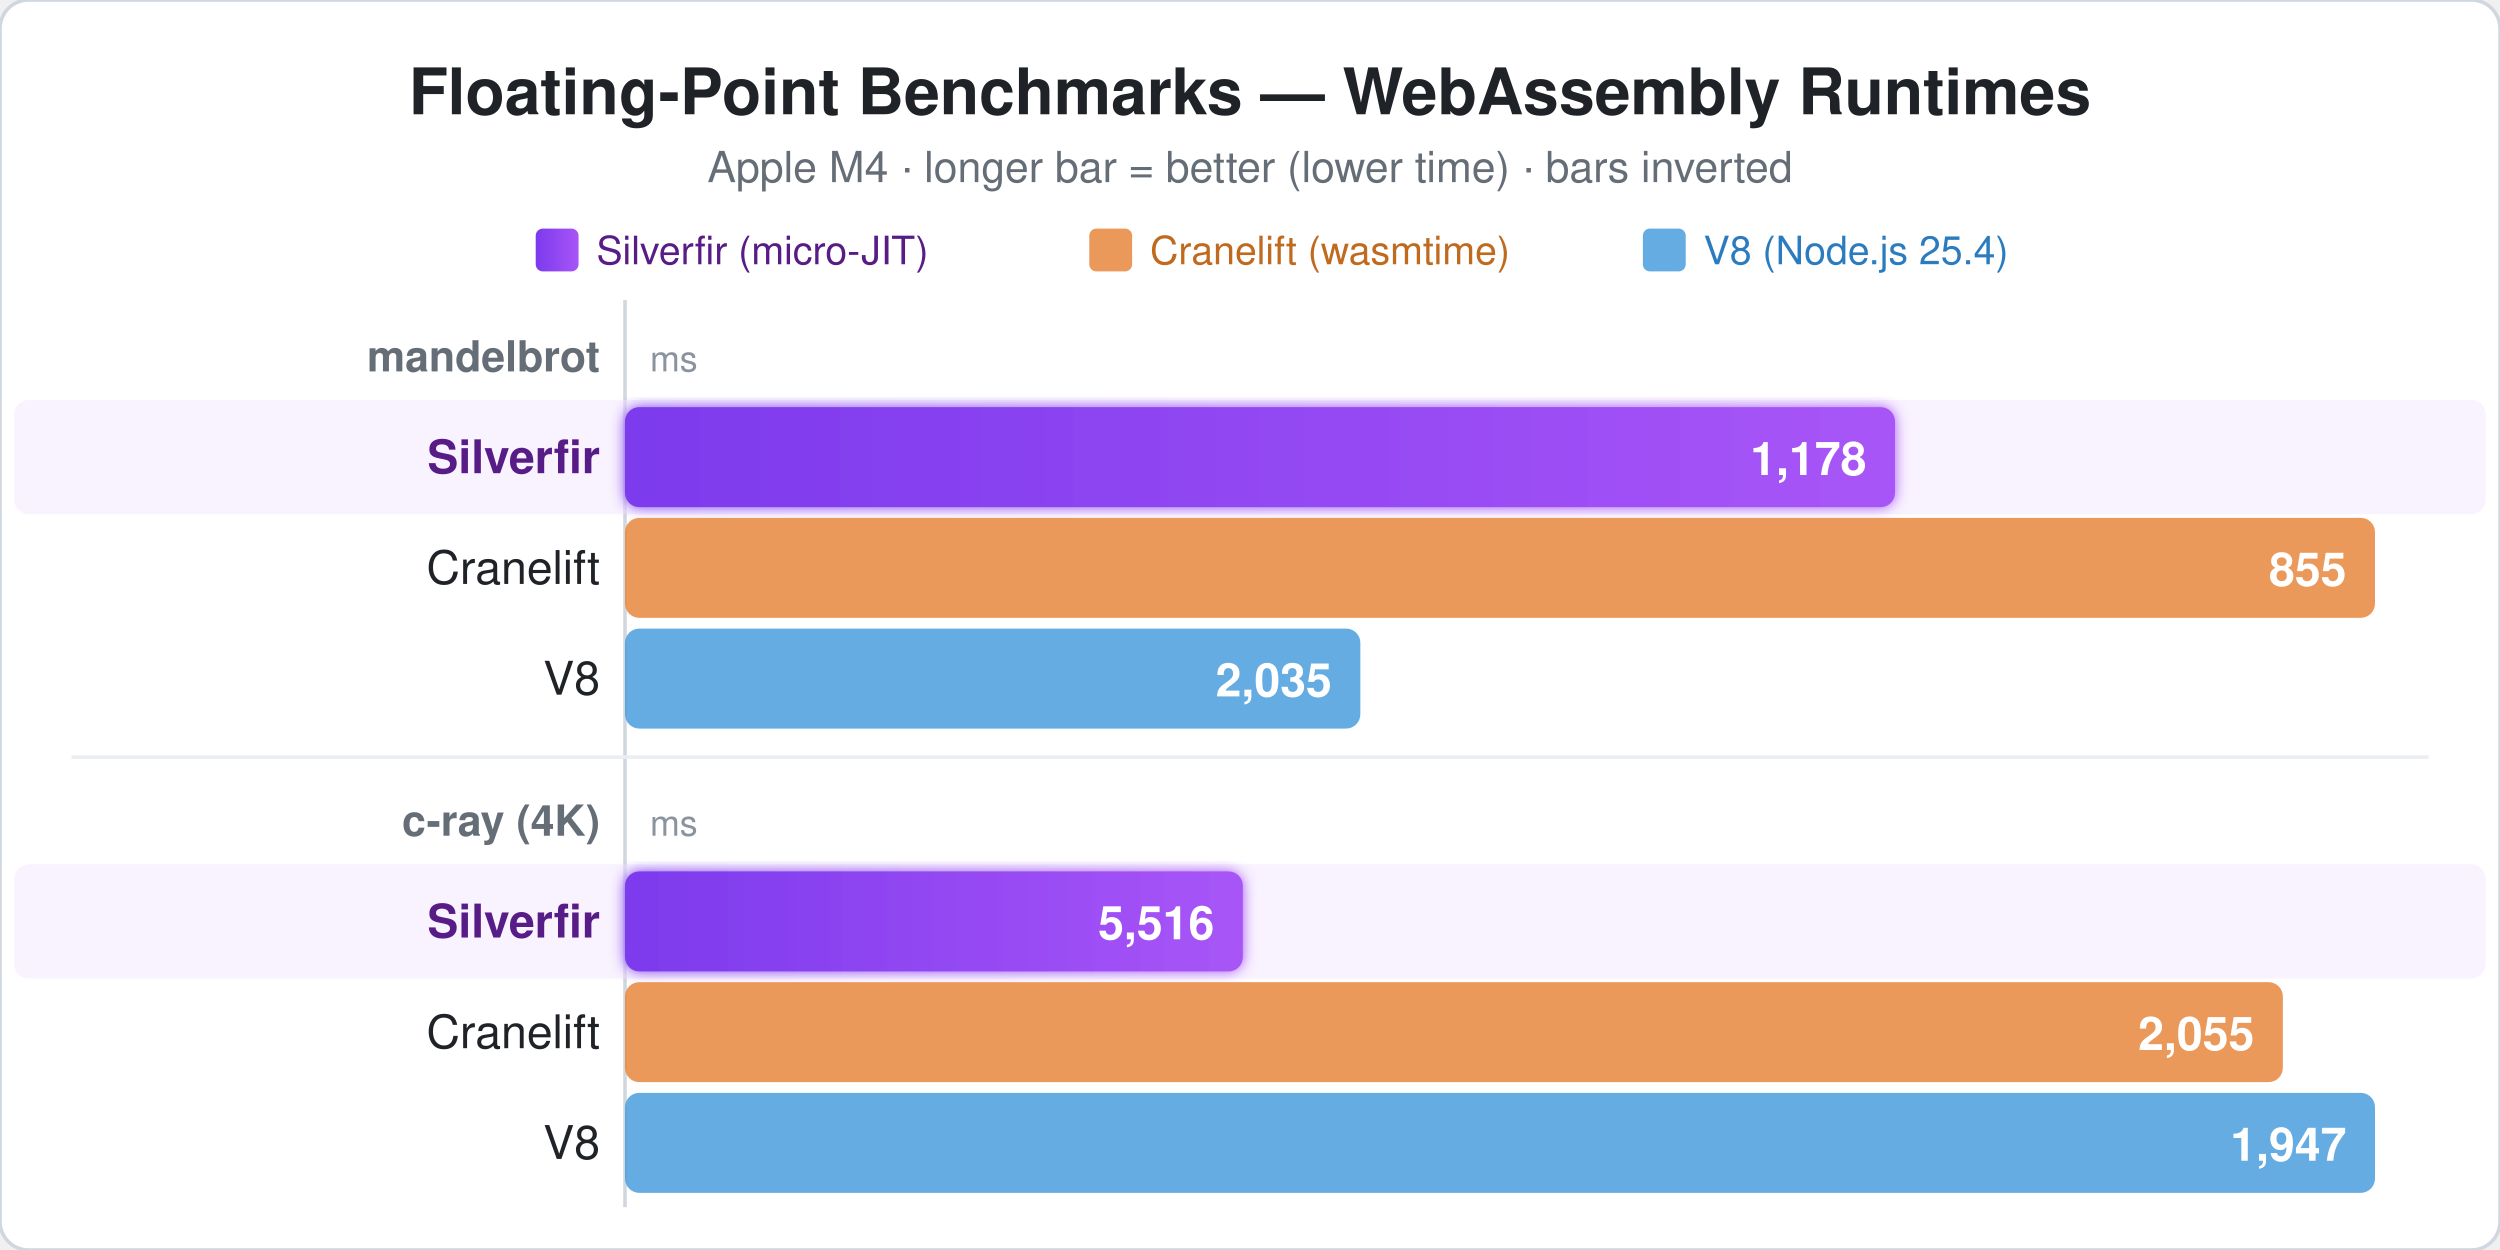
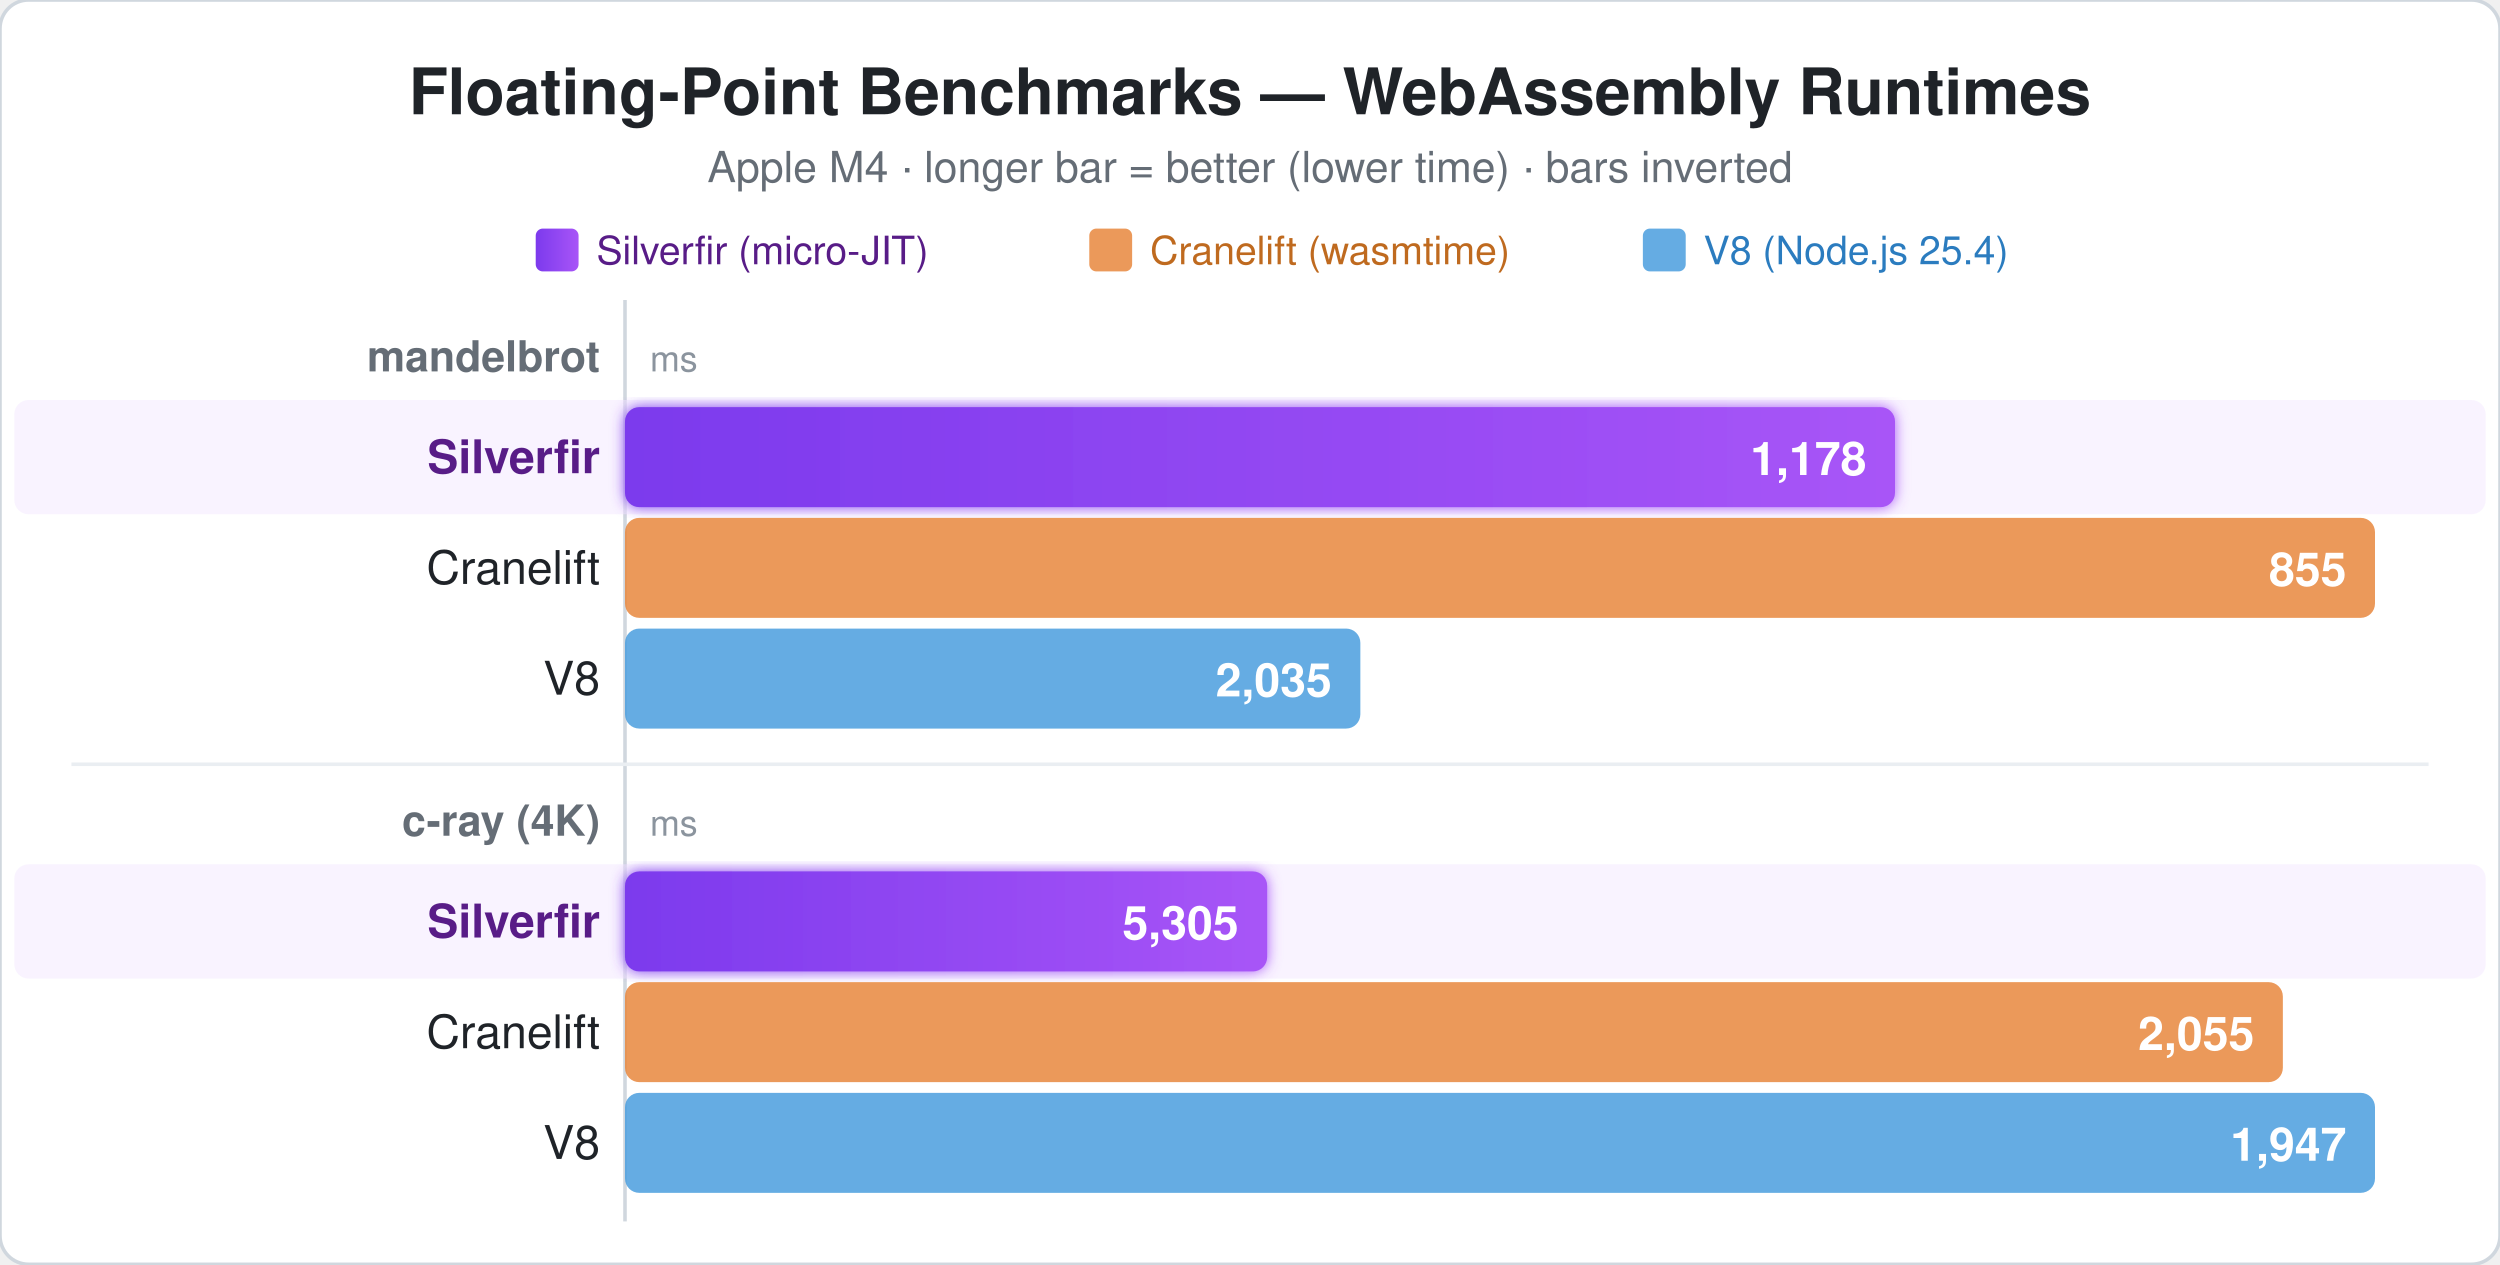
- <svg xmlns="http://www.w3.org/2000/svg" role="img" viewBox="0 0 700 350" width="700" height="350">
+ <svg xmlns="http://www.w3.org/2000/svg" role="img" viewBox="0 0 700 354" width="700" height="354">
  <defs>
    <linearGradient id="hlGrad" x1="0" y1="0" x2="1" y2="0">
      <stop offset="0%" stop-color="#7c3aed" />
      <stop offset="100%" stop-color="#a855f7" />
    </linearGradient>
    <filter id="glow">
      <feGaussianBlur stdDeviation="2" result="blur" />
      <feMerge>
        <feMergeNode in="blur" />
        <feMergeNode in="SourceGraphic" />
      </feMerge>
    </filter>
  </defs>
-   <rect width="700" height="350" rx="8" ry="8" fill="#ffffff" stroke="#d0d7de" stroke-width="1" />
+   <rect width="700" height="354" rx="8" ry="8" fill="#ffffff" stroke="#d0d7de" stroke-width="1" />
  <text x="350.0" y="32" text-anchor="middle" fill="#1f2328" font-family="Segoe UI,Helvetica,Arial,sans-serif" font-size="18" font-weight="600">Floating-Point Benchmarks — WebAssembly Runtimes</text>
  <text x="350.0" y="51" text-anchor="middle" fill="#656d76" font-family="Segoe UI,Helvetica,Arial,sans-serif" font-size="12">Apple M4  ·  longer bar = better (lower time)  ·  bars inverted</text>
  <rect x="150.0" y="64" width="12" height="12" rx="2" fill="url(#hlGrad)" />
  <text x="167.0" y="74" fill="#581c87" font-family="Segoe UI,Helvetica,Arial,sans-serif" font-size="11">Silverfir (micro-JIT)</text>
  <rect x="305.0" y="64" width="12" height="12" rx="2" fill="#e8873d" opacity="0.85" />
  <text x="322.0" y="74" fill="#bf6a1f" font-family="Segoe UI,Helvetica,Arial,sans-serif" font-size="11">Cranelift (wasmtime)</text>
  <rect x="460.0" y="64" width="12" height="12" rx="2" fill="#4a9ede" opacity="0.85" />
  <text x="477.0" y="74" fill="#2b7cbf" font-family="Segoe UI,Helvetica,Arial,sans-serif" font-size="11">V8 (Node.js 25.4)</text>
-   <line x1="175" y1="84" x2="175" y2="338" stroke="#d0d7de" stroke-width="1" />
+   <line x1="175" y1="84" x2="175" y2="342" stroke="#d0d7de" stroke-width="1" />
  <text x="168" y="104.0" text-anchor="end" fill="#656d76" font-family="Segoe UI,Helvetica,Arial,sans-serif" font-size="12" font-weight="600">mandelbrot</text>
  <text x="182" y="104.0" fill="#8b949e" font-family="Segoe UI,Helvetica,Arial,sans-serif" font-size="10">ms</text>
  <rect x="4" y="112" width="692" height="32" rx="4" fill="#f3e8ff" opacity="0.5" />
  <text x="168" y="132.5" text-anchor="end" fill="#581c87" font-family="Segoe UI,Helvetica,Arial,sans-serif" font-size="13" font-weight="700">Silverfir</text>
  <rect x="175" y="114" width="355.6" height="28" rx="4" fill="url(#hlGrad)" filter="url(#glow)">
    <animate attributeName="width" from="0" to="355.6" dur="0.35s" fill="freeze" />
  </rect>
  <text x="522.6" y="133.0" text-anchor="end" fill="#ffffff" font-family="Segoe UI,Helvetica,Arial,sans-serif" font-size="13" font-weight="700">1,178</text>
  <text x="168" y="163.5" text-anchor="end" fill="#1f2328" font-family="Segoe UI,Helvetica,Arial,sans-serif" font-size="13" font-weight="400">Cranelift</text>
  <rect x="175" y="145" width="490.0" height="28" rx="4" fill="#e8873d" opacity="0.85">
    <animate attributeName="width" from="0" to="490.0" dur="0.39s" fill="freeze" />
  </rect>
  <text x="657.0" y="164.0" text-anchor="end" fill="#ffffff" font-family="Segoe UI,Helvetica,Arial,sans-serif" font-size="13" font-weight="700">855</text>
  <text x="168" y="194.5" text-anchor="end" fill="#1f2328" font-family="Segoe UI,Helvetica,Arial,sans-serif" font-size="13" font-weight="400">V8</text>
  <rect x="175" y="176" width="205.9" height="28" rx="4" fill="#4a9ede" opacity="0.85">
    <animate attributeName="width" from="0" to="205.9" dur="0.43s" fill="freeze" />
  </rect>
  <text x="372.9" y="195.0" text-anchor="end" fill="#ffffff" font-family="Segoe UI,Helvetica,Arial,sans-serif" font-size="13" font-weight="700">2,035</text>
-   <line x1="20" y1="212" x2="680" y2="212" stroke="#eaeef2" stroke-width="1" />
+   <line x1="20" y1="214" x2="680" y2="214" stroke="#eaeef2" stroke-width="1" />
  <text x="168" y="234.0" text-anchor="end" fill="#656d76" font-family="Segoe UI,Helvetica,Arial,sans-serif" font-size="12" font-weight="600">c-ray (4K)</text>
  <text x="182" y="234.0" fill="#8b949e" font-family="Segoe UI,Helvetica,Arial,sans-serif" font-size="10">ms</text>
  <rect x="4" y="242" width="692" height="32" rx="4" fill="#f3e8ff" opacity="0.5" />
  <text x="168" y="262.5" text-anchor="end" fill="#581c87" font-family="Segoe UI,Helvetica,Arial,sans-serif" font-size="13" font-weight="700">Silverfir</text>
-   <rect x="175" y="244" width="173.0" height="28" rx="4" fill="url(#hlGrad)" filter="url(#glow)">
-     <animate attributeName="width" from="0" to="173.0" dur="0.47s" fill="freeze" />
+   <rect x="175" y="244" width="179.8" height="28" rx="4" fill="url(#hlGrad)" filter="url(#glow)">
+     <animate attributeName="width" from="0" to="179.8" dur="0.39s" fill="freeze" />
  </rect>
-   <text x="340.0" y="263.0" text-anchor="end" fill="#ffffff" font-family="Segoe UI,Helvetica,Arial,sans-serif" font-size="13" font-weight="700">5,516</text>
+   <text x="346.8" y="263.0" text-anchor="end" fill="#ffffff" font-family="Segoe UI,Helvetica,Arial,sans-serif" font-size="13" font-weight="700">5,305</text>
  <text x="168" y="293.5" text-anchor="end" fill="#1f2328" font-family="Segoe UI,Helvetica,Arial,sans-serif" font-size="13" font-weight="400">Cranelift</text>
  <rect x="175" y="275" width="464.2" height="28" rx="4" fill="#e8873d" opacity="0.85">
-     <animate attributeName="width" from="0" to="464.2" dur="0.51s" fill="freeze" />
+     <animate attributeName="width" from="0" to="464.2" dur="0.43s" fill="freeze" />
  </rect>
  <text x="631.2" y="294.0" text-anchor="end" fill="#ffffff" font-family="Segoe UI,Helvetica,Arial,sans-serif" font-size="13" font-weight="700">2,055</text>
  <text x="168" y="324.5" text-anchor="end" fill="#1f2328" font-family="Segoe UI,Helvetica,Arial,sans-serif" font-size="13" font-weight="400">V8</text>
  <rect x="175" y="306" width="490.0" height="28" rx="4" fill="#4a9ede" opacity="0.85">
-     <animate attributeName="width" from="0" to="490.0" dur="0.55s" fill="freeze" />
+     <animate attributeName="width" from="0" to="490.0" dur="0.47s" fill="freeze" />
  </rect>
  <text x="657.0" y="325.0" text-anchor="end" fill="#ffffff" font-family="Segoe UI,Helvetica,Arial,sans-serif" font-size="13" font-weight="700">1,947</text>
</svg>
